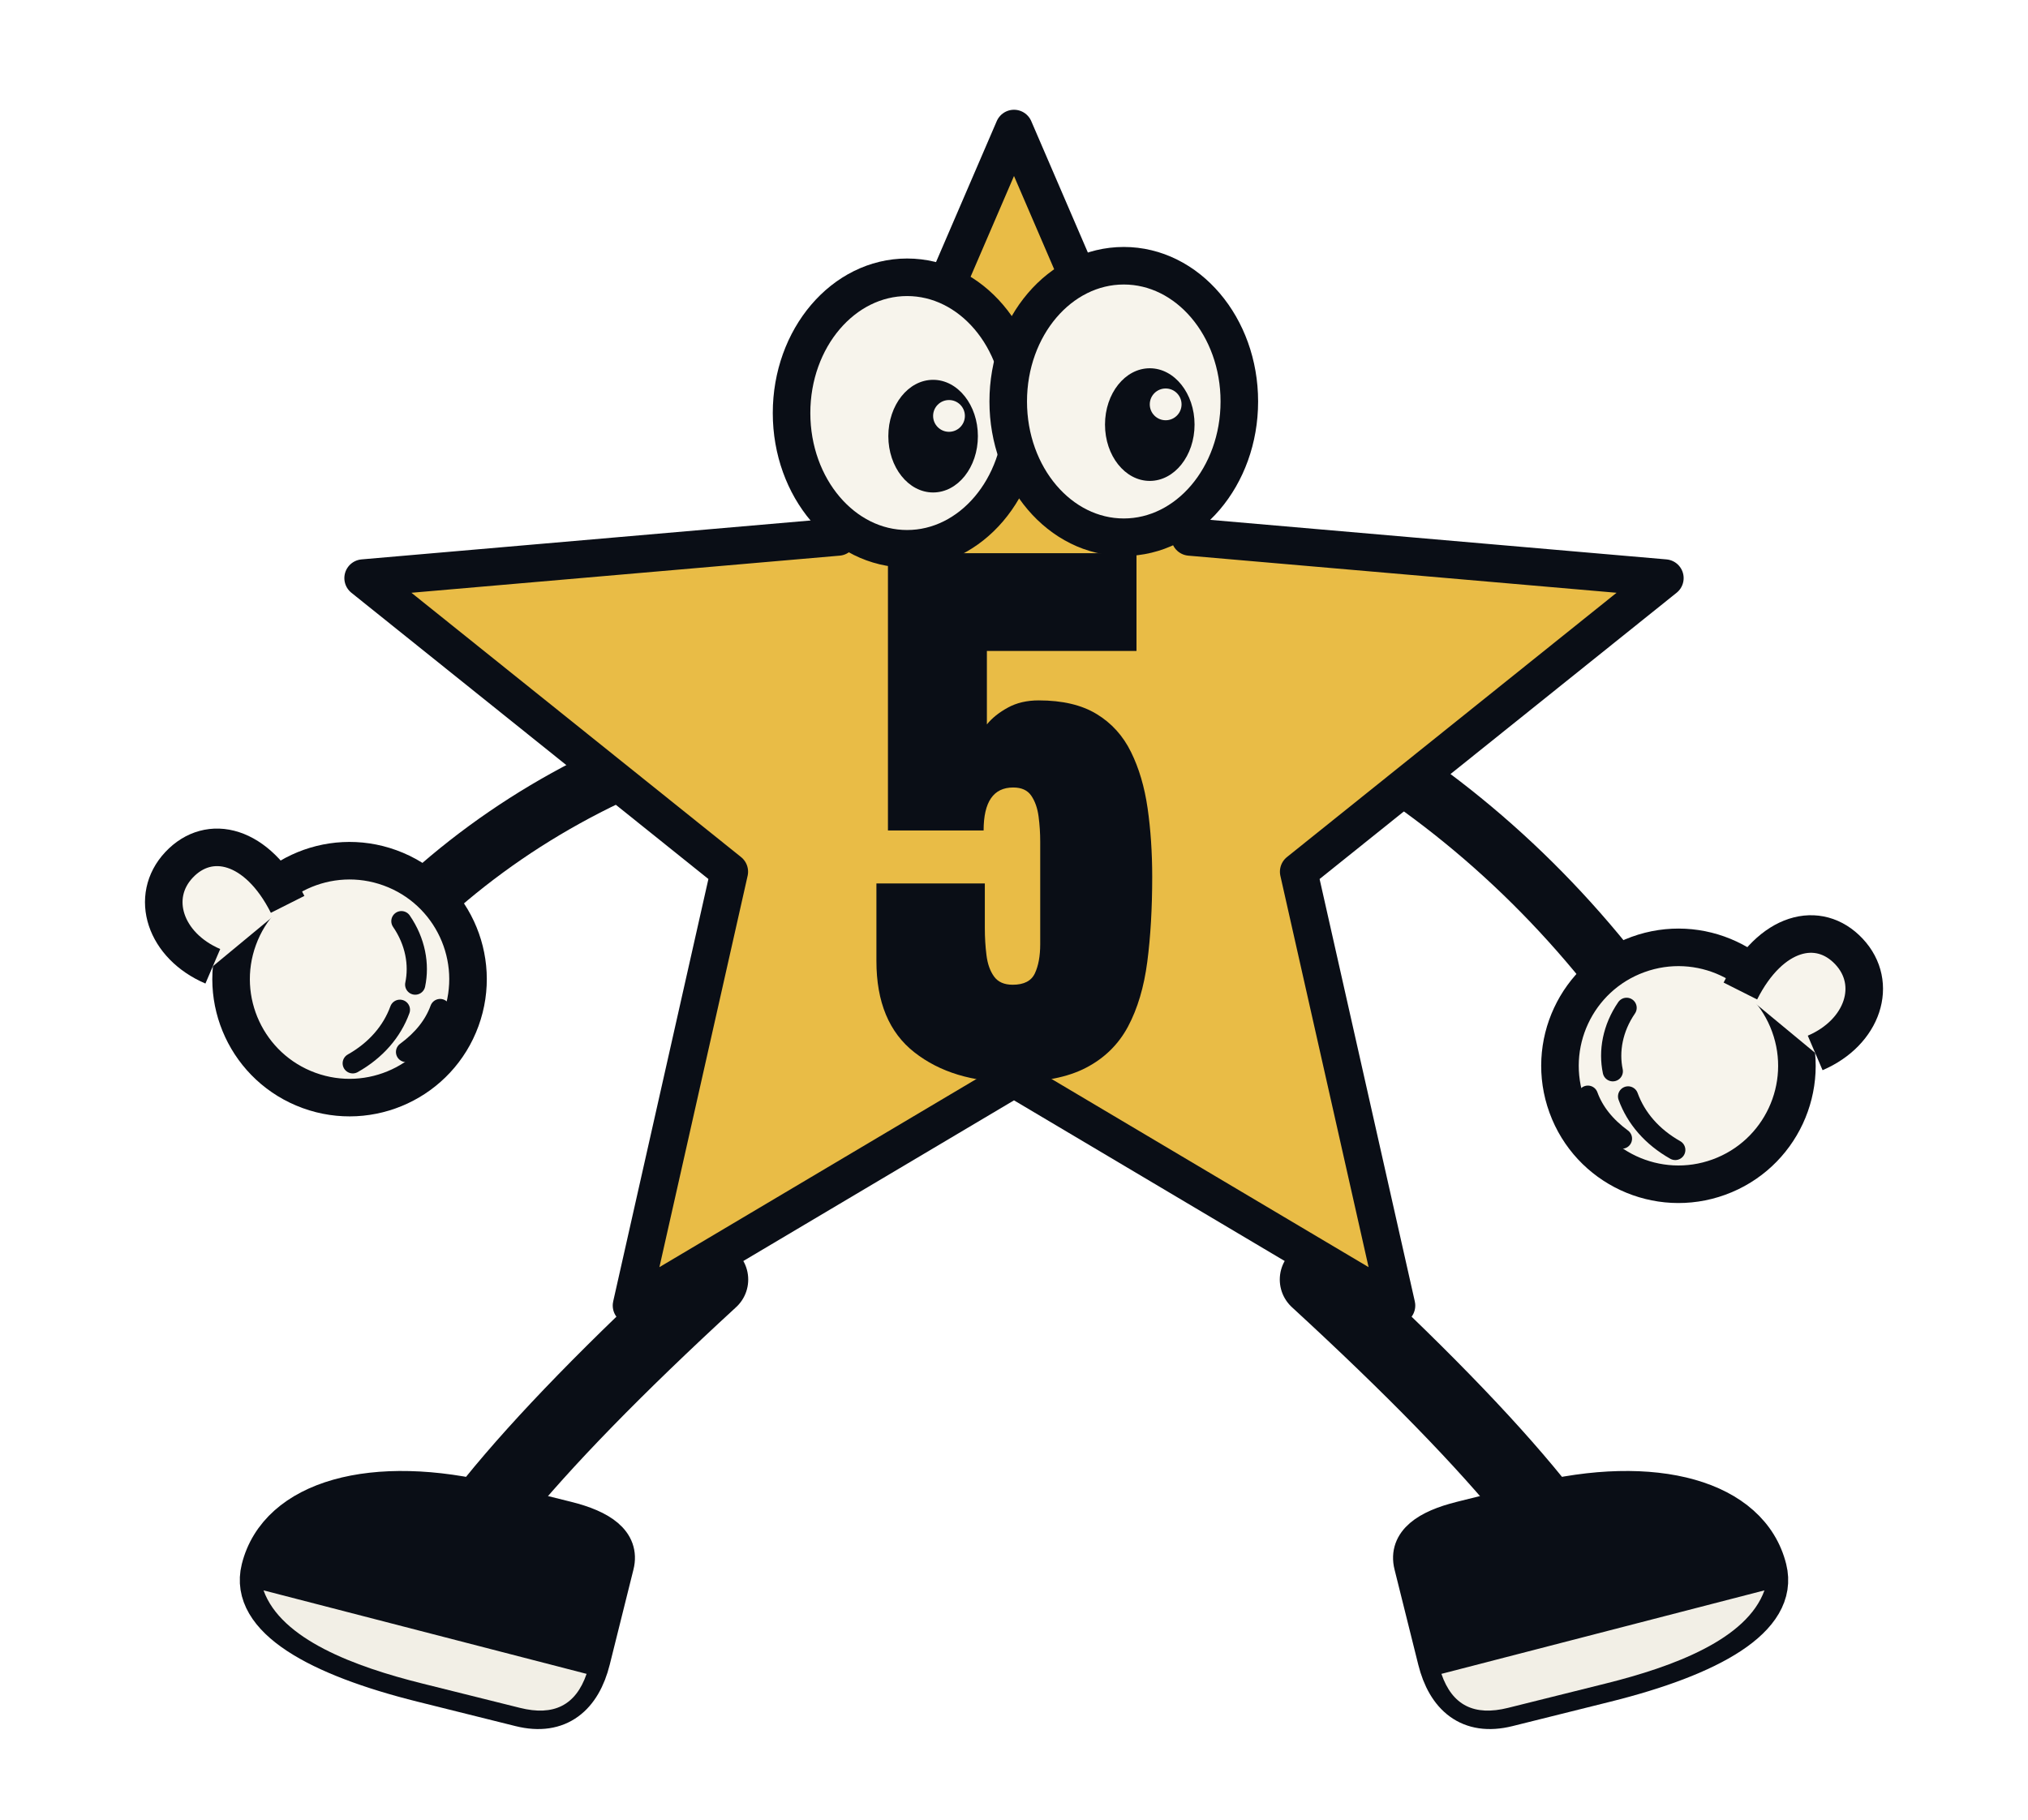
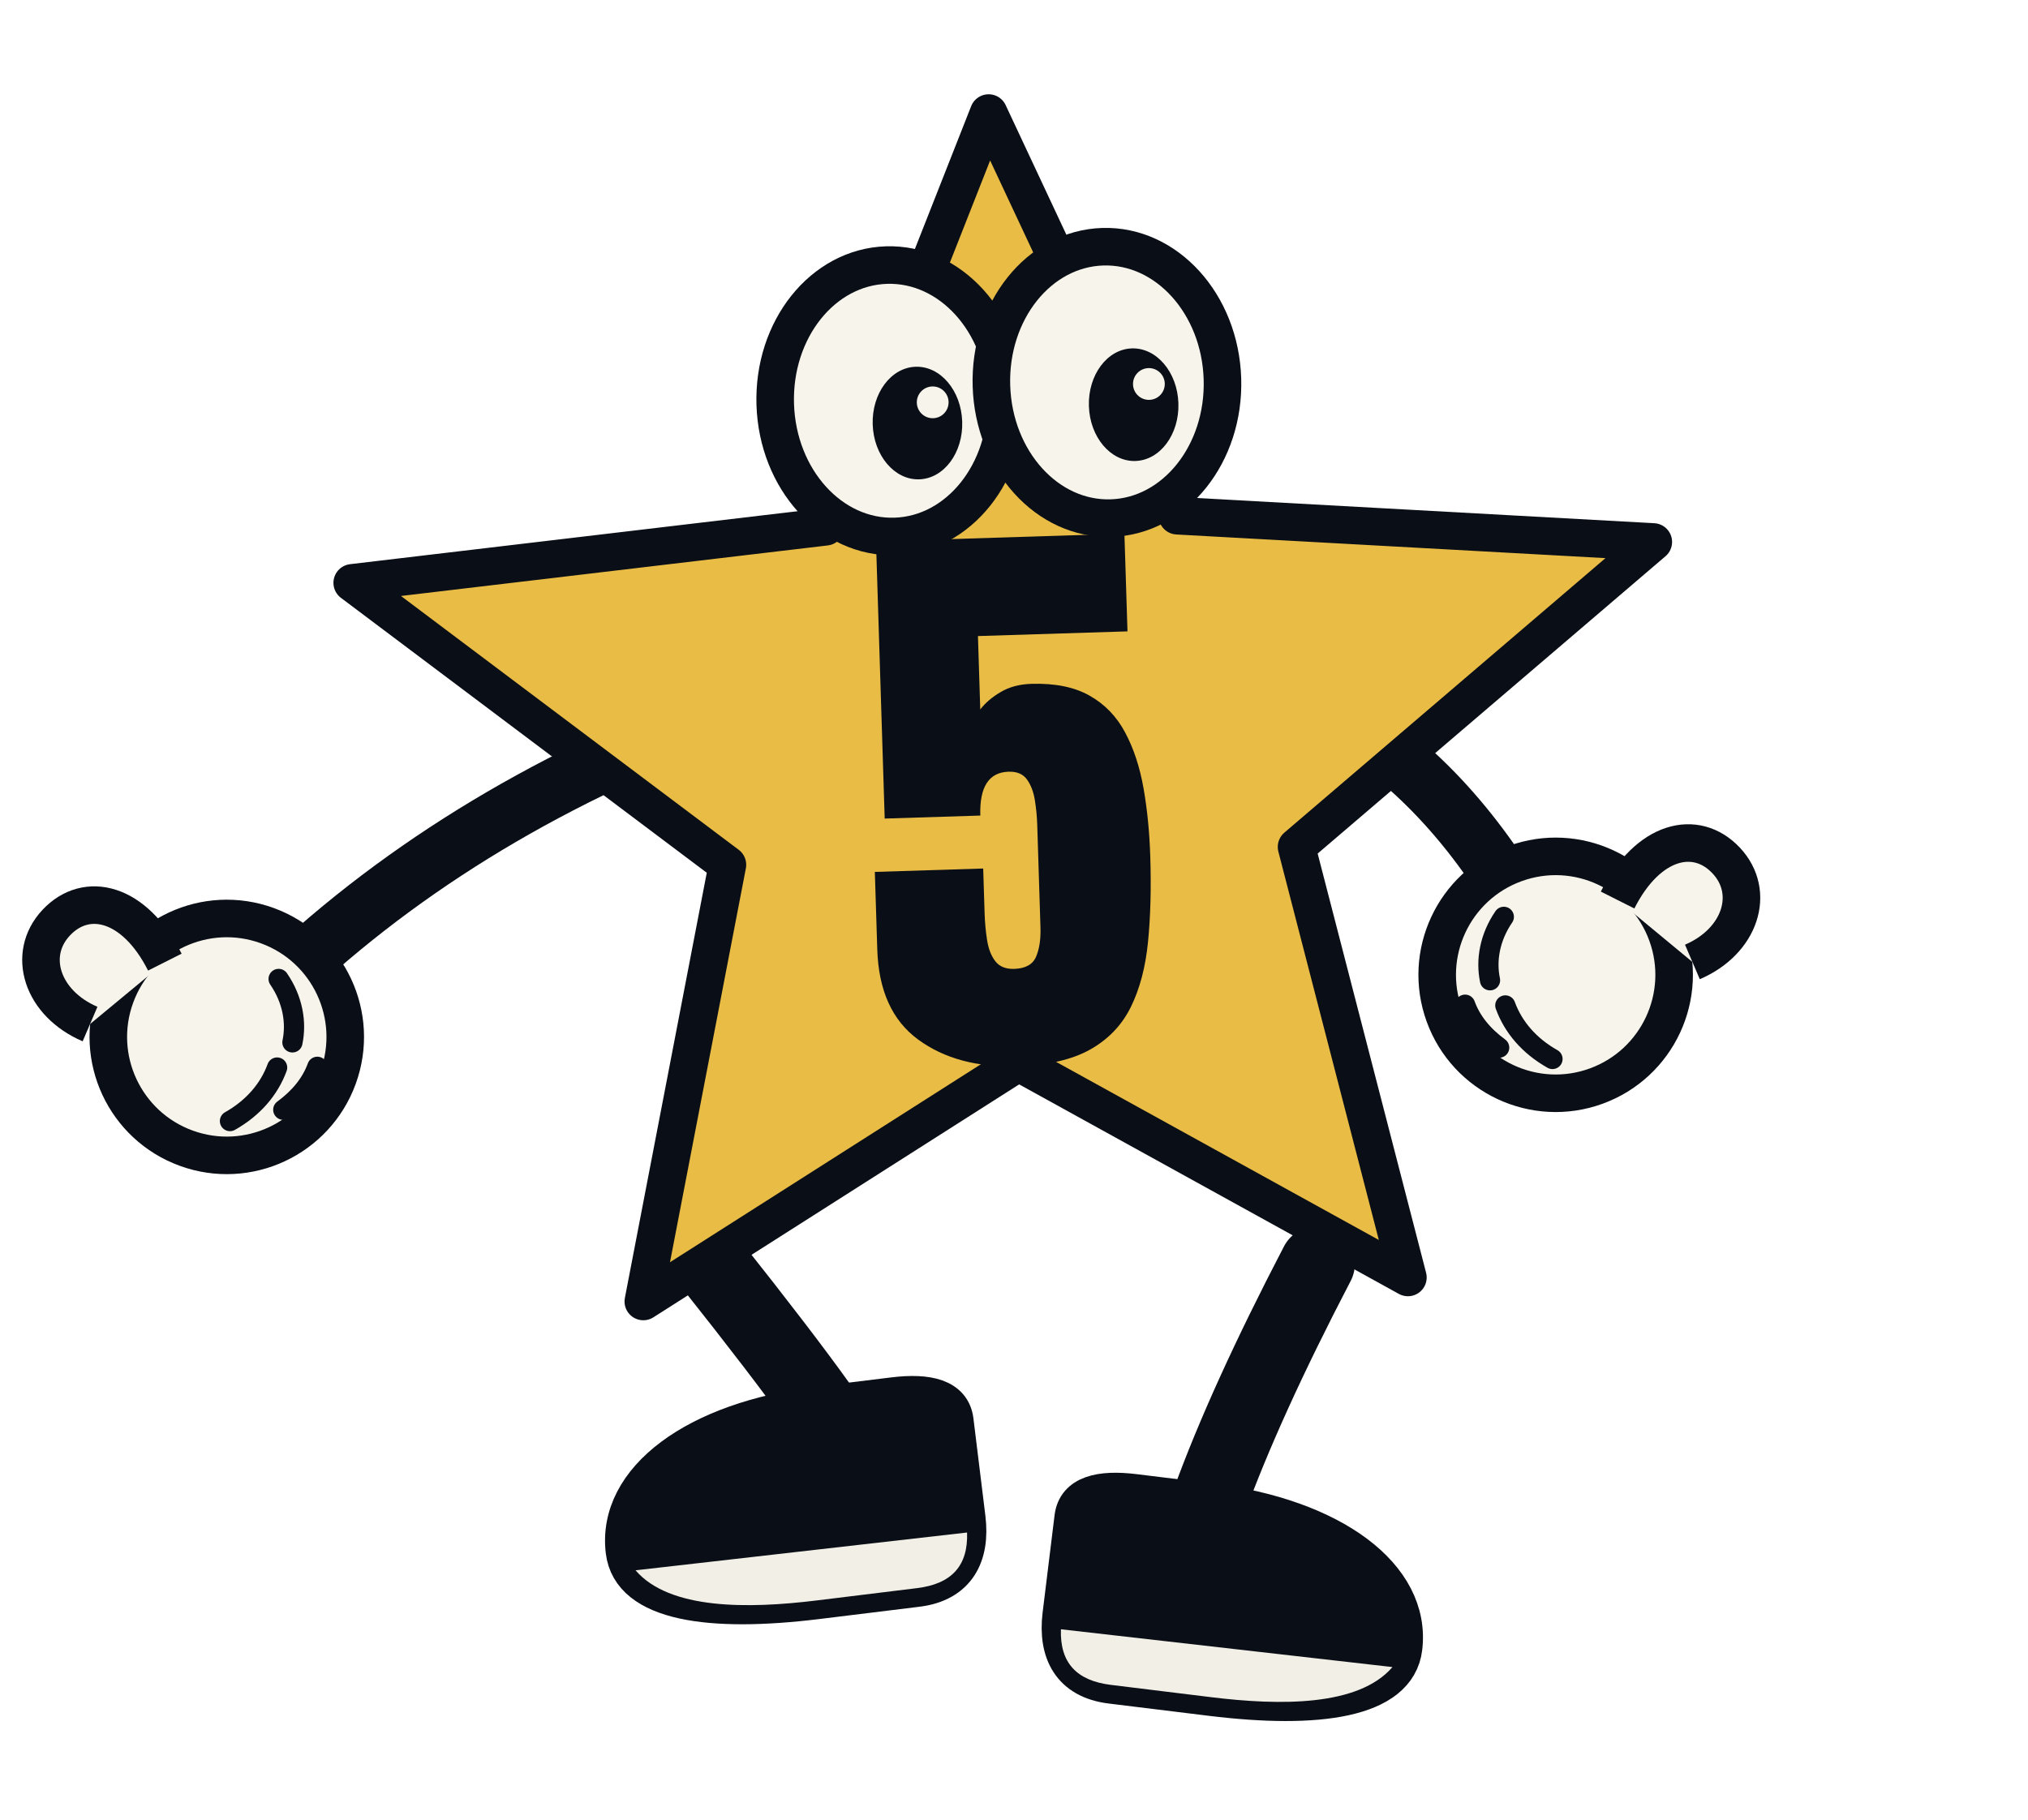
<svg xmlns="http://www.w3.org/2000/svg" viewBox="-190 -40 1404 1260">
  <defs>
    <style>
    .tinta  { fill:none; stroke:#0A0E16; stroke-linecap:round; stroke-linejoin:round }
    .brazo  { stroke-width:40 }
    .pierna { stroke-width:52 }
    .borde  { stroke:#0A0E16; stroke-width:26; stroke-linejoin:round }

    @keyframes abre   { 0%, 95.4%, 100% { opacity:1 } 96.6%, 98.2% { opacity:0 } }
    @keyframes cierra { 0%, 95.4%, 100% { opacity:0 } 96.6%, 98.2% { opacity:1 } }
-     .ojo-abre   { animation: abre   6.4s steps(1,end) 1.14s infinite }
-     .ojo-cierra { animation: cierra 6.4s steps(1,end) 1.14s infinite; opacity:0 }
+     .ojo-abre   { animation: abre   6.4s steps(1,end) 1.77s infinite }
+     .ojo-cierra { animation: cierra 6.4s steps(1,end) 1.77s infinite; opacity:0 }
    @media (prefers-reduced-motion: reduce) {
      .ojo-abre { animation: none } .ojo-cierra { animation: none; opacity:0 } }
  </style>
    <clipPath id="ojo0">
      <ellipse cx="438" cy="238" rx="80" ry="94" />
    </clipPath>
    <clipPath id="ojo1">
      <ellipse cx="588" cy="230" rx="80" ry="94" />
    </clipPath>
    <g id="guante">
      <circle class="borde" cx="0" cy="0" r="82" fill="#F7F4EC" />
      <path class="borde" fill="#F7F4EC" d="M-58 -34 C -92 -66, -126 -62, -138 -34 C -150 -6, -128 22, -92 24" />
      <g class="tinta" stroke-width="14">
        <path d="M22 54 C 34 40, 40 24, 40 8" />
        <path d="M54 34 C 62 22, 66 10, 66 -2" />
        <path d="M20 -50 C 34 -40, 42 -26, 44 -12" />
      </g>
    </g>
    <g id="guante-paz">
      <g fill="none" stroke-linecap="round">
        <g stroke="#0A0E16" stroke-width="78">
          <path d="M-24 -30 Q -60 -104, -94 -164" />
          <path d="M 28 -30 Q  66 -102, 100 -158" />
        </g>
        <g stroke="#F7F4EC" stroke-width="50">
          <path d="M-24 -30 Q -60 -104, -94 -164" />
          <path d="M 28 -30 Q  66 -102, 100 -158" />
        </g>
      </g>
      <circle class="borde" cx="0" cy="0" r="82" fill="#F7F4EC" />
      <path class="borde" fill="#F7F4EC" d="M-58 -34 C -92 -66, -126 -62, -138 -34 C -150 -6, -128 22, -92 24" />
    </g>
    <g id="zapato">
      <path class="borde" fill="#0A0E16" d="M0 0 C -86 0, -146 34, -146 84 C -146 120, -92 134, -18 134              L 52 134 C 80 134, 92 116, 92 90 L 92 22 C 92 6, 76 0, 52 0 Z" />
      <path fill="#F2EFE6" d="M-140 98 C -120 128, -66 134, -18 134 L 52 134 C 76 134, 89 123, 91 100 Z" />
    </g>
  </defs>
-   <path class="tinta pierna" d="M302 846 Q 203 937 152 1000" />
-   <path class="tinta pierna" d="M722 846 Q 821 937 872 1000" />
-   <use href="#zapato" transform="translate(152 1000) rotate(14.0)" />
-   <use href="#zapato" transform="translate(872 1000) rotate(-14.0) scale(-1 1)" />
-   <path class="tinta brazo" d="M262 484 Q 136 535 52 638" />
-   <path class="tinta brazo" d="M762 484 Q 888 565 972 698" />
-   <g transform="translate(0 8) rotate(0.0 512 600)">
+   <path class="tinta pierna" d="M302 835 Q 352 898 377 933" />
+   <path class="tinta pierna" d="M722 835 Q 672 931 647 1000" />
+   <use href="#zapato" transform="translate(377 933) rotate(-7.0)" />
+   <use href="#zapato" transform="translate(647 1000) rotate(7.0) scale(-1 1)" />
+   <path class="tinta brazo" d="M262 473 Q 85 549 -33 678" />
+   <path class="tinta brazo" d="M762 473 Q 837 528 887 635" />
+   <g transform="translate(0 -3) rotate(-1.8 512 600)">
    <path class="borde" fill="#E9BC46" d="M512 41L633.8 323.8L962.6 352.3L709.1 555.6L776.8 856L512 698.8L247.2 856L314.9 555.6L61.4 352.3L390.2 323.8Z" />
    <path fill="#0A0E16" transform="translate(407.3 696.2) scale(0.42)" d="M247.1 12.2Q147.9 12.2 85.2-36.9Q22.5-85.9 22.5-187.5L22.5-315.4L201.2-315.4L201.2-241.7Q201.2-218.7 203.9-197.3Q206.5-175.8 216.3-162.1Q226.1-148.4 247.1-148.4Q274.9-148.4 283.7-167.2Q292.5-186 292.5-215.3L292.5-384.3Q292.5-405.3 289.8-425.8Q287.1-446.3 277.8-460Q268.6-473.6 248-473.6Q199.2-473.6 199.2-402.8L41.5-402.8L41.5-859.9L451.2-859.9L451.2-698.7L204.6-698.7L204.6-577.6Q217.3-593.3 239-605.2Q260.7-617.2 290-617.2Q348.6-617.2 385.5-594.7Q422.4-572.3 442.1-532.2Q461.9-492.2 469.5-439.5Q477.1-386.7 477.1-326.2Q477.1-248.5 469-186.3Q460.9-124 437.3-79.6Q413.6-35.2 367.9-11.5Q322.3 12.2 247.1 12.2" />
    <g class="borde">
      <ellipse cx="438" cy="238" rx="80" ry="94" fill="#F7F4EC" />
      <ellipse cx="588" cy="230" rx="80" ry="94" fill="#F7F4EC" />
    </g>
    <g class="ojo-abre">
      <ellipse cx="456" cy="254" rx="31" ry="39" fill="#0A0E16" />
      <circle cx="467" cy="240" r="11" fill="#F7F4EC" />
    </g>
    <g class="ojo-cierra">
      <path d="M 382 232 Q 438 278 494 232" fill="none" stroke="#0A0E16" stroke-width="24" stroke-linecap="round" />
    </g>
    <g class="ojo-abre">
      <ellipse cx="606" cy="246" rx="31" ry="39" fill="#0A0E16" />
      <circle cx="617" cy="232" r="11" fill="#F7F4EC" />
    </g>
    <g class="ojo-cierra">
      <path d="M 532 224 Q 588 270 644 224" fill="none" stroke="#0A0E16" stroke-width="24" stroke-linecap="round" />
    </g>
  </g>
-   <use href="#guante" transform="translate(52 638) rotate(20)" />
-   <use href="#guante" transform="translate(972 698) rotate(-20) scale(-1 1)" />
+   <use href="#guante" transform="translate(-33 678) rotate(20)" />
+   <use href="#guante" transform="translate(887 635) rotate(-20) scale(-1 1)" />
</svg>
